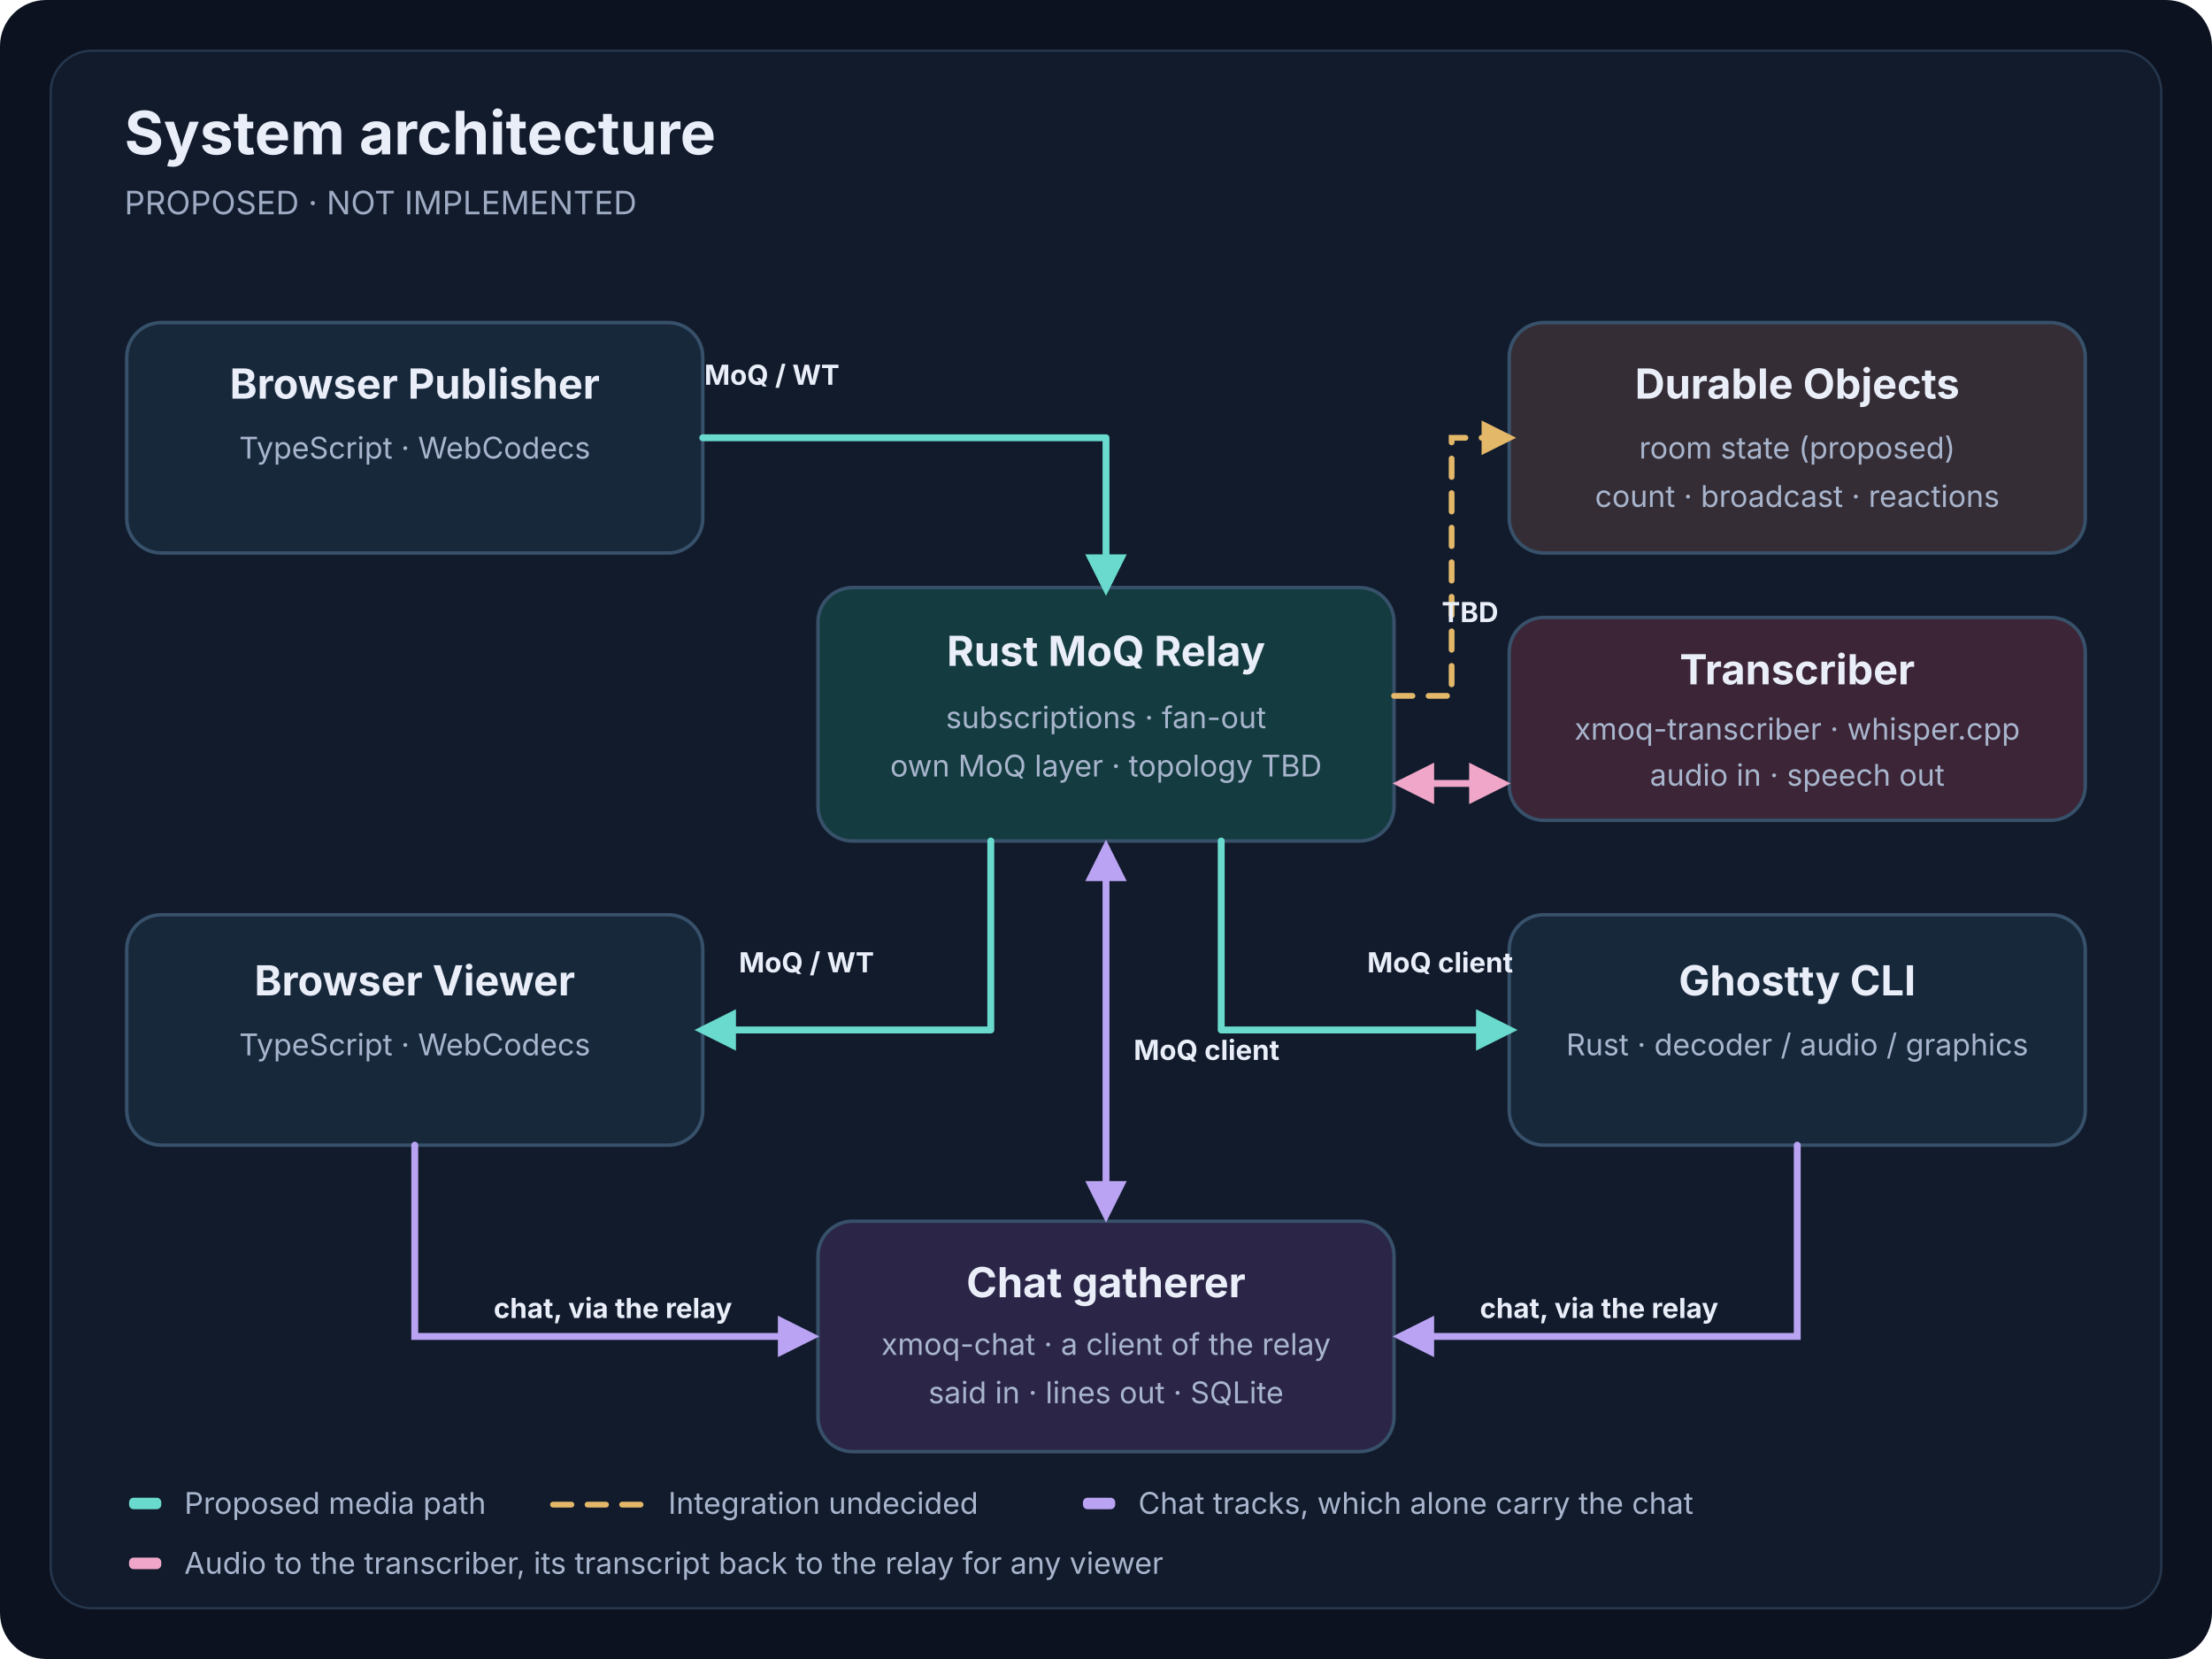
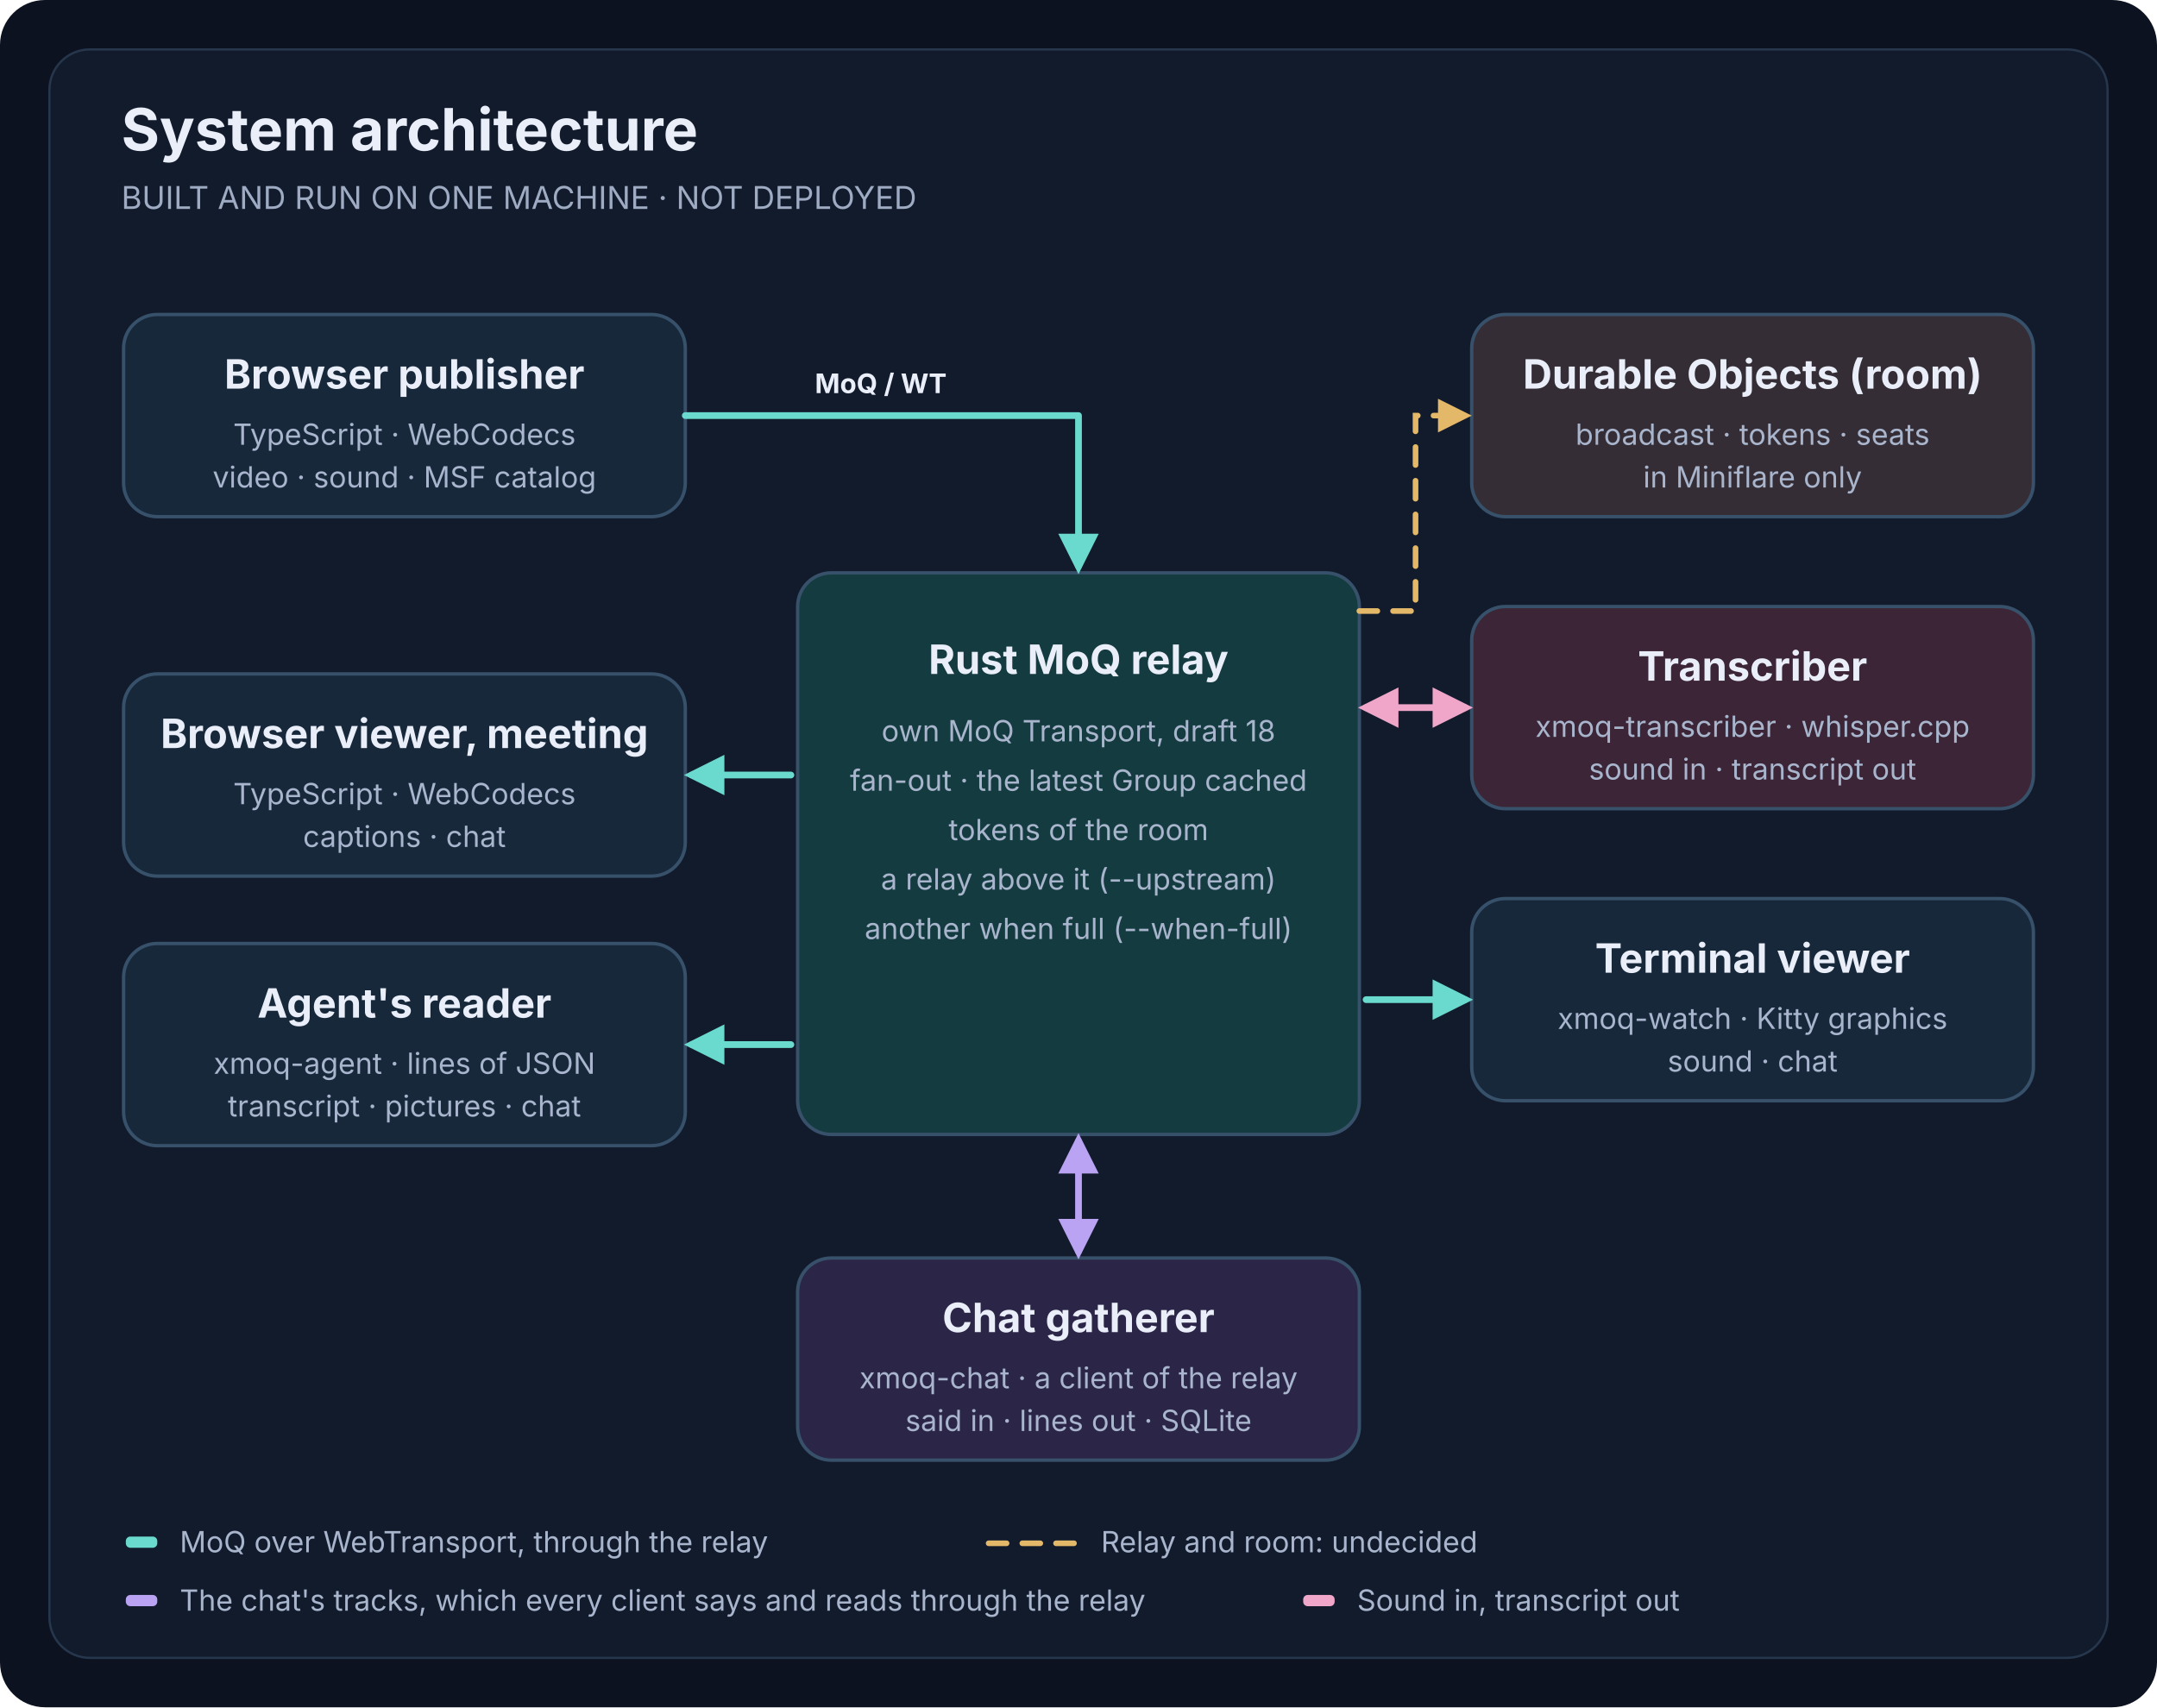
- <svg xmlns="http://www.w3.org/2000/svg" viewBox="0 0 960 720" role="img" aria-label="System architecture">
+ <svg xmlns="http://www.w3.org/2000/svg" viewBox="0 0 960 760" role="img" aria-label="System architecture">
  <defs>
    <style>text{font-family:Inter,ui-sans-serif,system-ui,sans-serif;fill:#e9eef9}.heading{font-size:26px;font-weight:750}.sub{font-size:14px;fill:#9eabc3}.name{font-size:18px;font-weight:700}.desc{font-size:13px;fill:#a8b5cd}.tag{font-size:12px;font-weight:650}.line{fill:none;stroke:#69dacd;stroke-width:3;stroke-linecap:round;stroke-linejoin:round}.dashed{fill:none;stroke:#e4b869;stroke-width:2.5;stroke-dasharray:8 7;stroke-linecap:round}.chat{fill:none;stroke:#b9a3f2;stroke-width:3;stroke-linecap:round}.speech{fill:none;stroke:#f0a6c8;stroke-width:3;stroke-linecap:round}</style>
    <marker id="arr" viewBox="0 0 10 10" refX="8" refY="5" markerWidth="6" markerHeight="6" orient="auto-start-reverse">
      <path d="M0 0 10 5 0 10Z" fill="#69dacd" />
    </marker>
    <marker id="vio" viewBox="0 0 10 10" refX="8" refY="5" markerWidth="6" markerHeight="6" orient="auto-start-reverse">
      <path d="M0 0 10 5 0 10Z" fill="#b9a3f2" />
    </marker>
    <marker id="pnk" viewBox="0 0 10 10" refX="8" refY="5" markerWidth="6" markerHeight="6" orient="auto-start-reverse">
      <path d="M0 0 10 5 0 10Z" fill="#f0a6c8" />
    </marker>
    <marker id="amb" viewBox="0 0 10 10" refX="8" refY="5" markerWidth="6" markerHeight="6" orient="auto-start-reverse">
      <path d="M0 0 10 5 0 10Z" fill="#e4b869" />
    </marker>
  </defs>
-   <rect width="960" height="720" rx="20" fill="#0c1220" />
-   <rect x="22" y="22" width="916" height="676" rx="18" fill="#111b2c" stroke="#26364c" />
+   <rect width="960" height="760" rx="20" fill="#0c1220" />
+   <rect x="22" y="22" width="916" height="716" rx="18" fill="#111b2c" stroke="#26364c" />
  <text x="54" y="67" class="heading">System architecture</text>
-   <text x="54" y="93" class="sub">PROPOSED · NOT IMPLEMENTED</text>
-   <rect x="55" y="140" width="250" height="100" rx="15" fill="#17283b" stroke="#38516a" stroke-width="1.5" />
-   <text x="180" y="173" class="name" text-anchor="middle">Browser Publisher</text>
-   <text x="180" y="199" class="desc" text-anchor="middle">TypeScript · WebCodecs</text>
-   <rect x="355" y="255" width="250" height="110" rx="15" fill="#143c40" stroke="#38516a" stroke-width="1.5" />
-   <text x="480" y="289" class="name" text-anchor="middle">Rust MoQ Relay</text>
-   <text x="480" y="316" class="desc" text-anchor="middle">subscriptions · fan-out</text>
-   <text x="480" y="337" class="desc" text-anchor="middle">own MoQ layer · topology TBD</text>
-   <rect x="55" y="397" width="250" height="100" rx="15" fill="#17283b" stroke="#38516a" stroke-width="1.5" />
-   <text x="180" y="432" class="name" text-anchor="middle">Browser Viewer</text>
-   <text x="180" y="458" class="desc" text-anchor="middle">TypeScript · WebCodecs</text>
-   <rect x="655" y="397" width="250" height="100" rx="15" fill="#17283b" stroke="#38516a" stroke-width="1.5" />
-   <text x="780" y="432" class="name" text-anchor="middle">Ghostty CLI</text>
-   <text x="780" y="458" class="desc" text-anchor="middle">Rust · decoder / audio / graphics</text>
-   <rect x="655" y="140" width="250" height="100" rx="15" fill="#352d35" stroke="#38516a" stroke-width="1.5" />
-   <text x="780" y="173" class="name" text-anchor="middle">Durable Objects</text>
-   <text x="780" y="199" class="desc" text-anchor="middle">room state (proposed)</text>
-   <text x="780" y="220" class="desc" text-anchor="middle">count · broadcast · reactions</text>
-   <path d="M305 190 H480 V255" class="line" marker-end="url(#arr)" />
-   <path d="M430 365 V447 H305" class="line" marker-end="url(#arr)" />
-   <path d="M530 365 V447 H655" class="line" marker-end="url(#arr)" />
-   <path d="M605 302 H630 V190 H655" class="dashed" marker-end="url(#amb)" />
-   <text x="335" y="167" class="tag" text-anchor="middle">MoQ / WT</text>
-   <text x="350" y="422" class="tag" text-anchor="middle">MoQ / WT</text>
-   <text x="625" y="422" class="tag" text-anchor="middle">MoQ client</text>
-   <text x="638" y="270" class="tag" text-anchor="middle">TBD</text>
-   <rect x="355" y="530" width="250" height="100" rx="15" fill="#2b2547" stroke="#38516a" stroke-width="1.5" />
-   <text x="480" y="563" class="name" text-anchor="middle">Chat gatherer</text>
-   <text x="480" y="588" class="desc" text-anchor="middle">xmoq-chat · a client of the relay</text>
-   <text x="480" y="609" class="desc" text-anchor="middle">said in · lines out · SQLite</text>
-   <path d="M480 368 V527" class="chat" marker-start="url(#vio)" marker-end="url(#vio)" />
-   <text x="492" y="460" class="tag">MoQ client</text>
-   <path d="M780 497 V580 H608" class="chat" marker-end="url(#vio)" />
-   <path d="M180 497 V580 H352" class="chat" marker-end="url(#vio)" />
-   <text x="694" y="572" class="tag" text-anchor="middle">chat, via the relay</text>
-   <text x="266" y="572" class="tag" text-anchor="middle">chat, via the relay</text>
-   <rect x="655" y="268" width="250" height="88" rx="15" fill="#3b2536" stroke="#38516a" stroke-width="1.5" />
-   <text x="780" y="297" class="name" text-anchor="middle">Transcriber</text>
-   <text x="780" y="321" class="desc" text-anchor="middle">xmoq-transcriber · whisper.cpp</text>
-   <text x="780" y="341" class="desc" text-anchor="middle">audio in · speech out</text>
-   <path d="M608 340 H652" class="speech" marker-start="url(#pnk)" marker-end="url(#pnk)" />
-   <rect x="56" y="650" width="14" height="5" rx="2" fill="#69dacd" />
-   <text x="80" y="657" class="desc">Proposed media path</text>
-   <path d="M240 653 H280" class="dashed" />
-   <text x="290" y="657" class="desc">Integration undecided</text>
-   <rect x="470" y="650" width="14" height="5" rx="2" fill="#b9a3f2" />
-   <text x="494" y="657" class="desc">Chat tracks, which alone carry the chat</text>
-   <rect x="56" y="676" width="14" height="5" rx="2" fill="#f0a6c8" />
-   <text x="80" y="683" class="desc">Audio to the transcriber, its transcript back to the relay for any viewer</text>
+   <text x="54" y="93" class="sub">BUILT AND RUN ON ONE MACHINE · NOT DEPLOYED</text>
+   <rect x="55" y="140" width="250" height="90" rx="15" fill="#17283b" stroke="#38516a" stroke-width="1.5" />
+   <text x="180" y="173" class="name" text-anchor="middle">Browser publisher</text>
+   <text x="180" y="198" class="desc" text-anchor="middle">TypeScript · WebCodecs</text>
+   <text x="180" y="217" class="desc" text-anchor="middle">video · sound · MSF catalog</text>
+   <rect x="55" y="300" width="250" height="90" rx="15" fill="#17283b" stroke="#38516a" stroke-width="1.5" />
+   <text x="180" y="333" class="name" text-anchor="middle">Browser viewer, meeting</text>
+   <text x="180" y="358" class="desc" text-anchor="middle">TypeScript · WebCodecs</text>
+   <text x="180" y="377" class="desc" text-anchor="middle">captions · chat</text>
+   <rect x="55" y="420" width="250" height="90" rx="15" fill="#17283b" stroke="#38516a" stroke-width="1.5" />
+   <text x="180" y="453" class="name" text-anchor="middle">Agent's reader</text>
+   <text x="180" y="478" class="desc" text-anchor="middle">xmoq-agent · lines of JSON</text>
+   <text x="180" y="497" class="desc" text-anchor="middle">transcript · pictures · chat</text>
+   <rect x="355" y="255" width="250" height="250" rx="15" fill="#143c40" stroke="#38516a" stroke-width="1.5" />
+   <text x="480" y="300" class="name" text-anchor="middle">Rust MoQ relay</text>
+   <text x="480" y="330" class="desc" text-anchor="middle">own MoQ Transport, draft 18</text>
+   <text x="480" y="352" class="desc" text-anchor="middle">fan-out · the latest Group cached</text>
+   <text x="480" y="374" class="desc" text-anchor="middle">tokens of the room</text>
+   <text x="480" y="396" class="desc" text-anchor="middle">a relay above it (--upstream)</text>
+   <text x="480" y="418" class="desc" text-anchor="middle">another when full (--when-full)</text>
+   <rect x="655" y="140" width="250" height="90" rx="15" fill="#352d35" stroke="#38516a" stroke-width="1.5" />
+   <text x="780" y="173" class="name" text-anchor="middle">Durable Objects (room)</text>
+   <text x="780" y="198" class="desc" text-anchor="middle">broadcast · tokens · seats</text>
+   <text x="780" y="217" class="desc" text-anchor="middle">in Miniflare only</text>
+   <rect x="655" y="270" width="250" height="90" rx="15" fill="#3b2536" stroke="#38516a" stroke-width="1.5" />
+   <text x="780" y="303" class="name" text-anchor="middle">Transcriber</text>
+   <text x="780" y="328" class="desc" text-anchor="middle">xmoq-transcriber · whisper.cpp</text>
+   <text x="780" y="347" class="desc" text-anchor="middle">sound in · transcript out</text>
+   <rect x="655" y="400" width="250" height="90" rx="15" fill="#17283b" stroke="#38516a" stroke-width="1.5" />
+   <text x="780" y="433" class="name" text-anchor="middle">Terminal viewer</text>
+   <text x="780" y="458" class="desc" text-anchor="middle">xmoq-watch · Kitty graphics</text>
+   <text x="780" y="477" class="desc" text-anchor="middle">sound · chat</text>
+   <rect x="355" y="560" width="250" height="90" rx="15" fill="#2b2547" stroke="#38516a" stroke-width="1.5" />
+   <text x="480" y="593" class="name" text-anchor="middle">Chat gatherer</text>
+   <text x="480" y="618" class="desc" text-anchor="middle">xmoq-chat · a client of the relay</text>
+   <text x="480" y="637" class="desc" text-anchor="middle">said in · lines out · SQLite</text>
+   <path d="M305 185 H480 V252" class="line" marker-end="url(#arr)" />
+   <text x="392" y="175" class="tag" text-anchor="middle">MoQ / WT</text>
+   <path d="M352 345 H308" class="line" marker-end="url(#arr)" />
+   <path d="M352 465 H308" class="line" marker-end="url(#arr)" />
+   <path d="M608 445 H652" class="line" marker-end="url(#arr)" />
+   <path d="M608 315 H652" class="speech" marker-start="url(#pnk)" marker-end="url(#pnk)" />
+   <path d="M605 272 H630 V185 H652" class="dashed" marker-end="url(#amb)" />
+   <path d="M480 508 V557" class="chat" marker-start="url(#vio)" marker-end="url(#vio)" />
+   <rect x="56" y="684" width="14" height="5" rx="2" fill="#69dacd" />
+   <text x="80" y="691" class="desc">MoQ over WebTransport, through the relay</text>
+   <path d="M440 687 H480" class="dashed" />
+   <text x="490" y="691" class="desc">Relay and room: undecided</text>
+   <rect x="56" y="710" width="14" height="5" rx="2" fill="#b9a3f2" />
+   <text x="80" y="717" class="desc">The chat's tracks, which every client says and reads through the relay</text>
+   <rect x="580" y="710" width="14" height="5" rx="2" fill="#f0a6c8" />
+   <text x="604" y="717" class="desc">Sound in, transcript out</text>
</svg>
